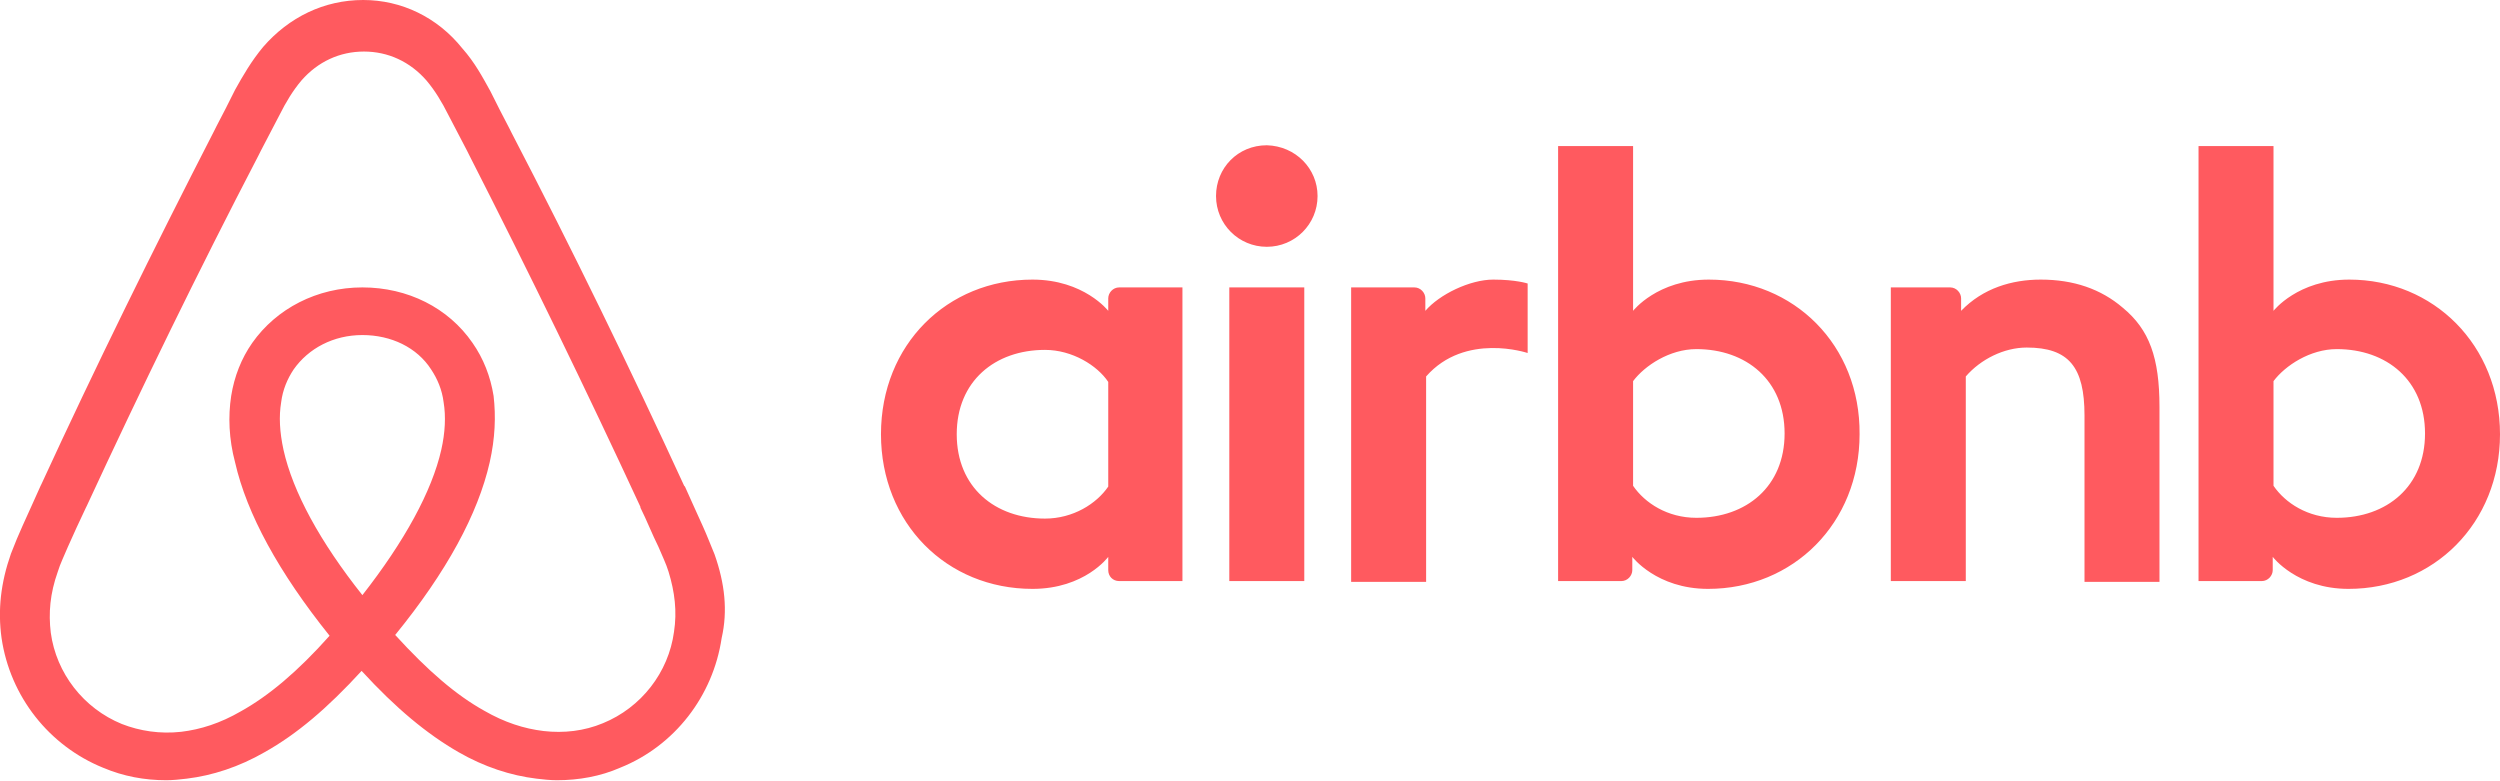
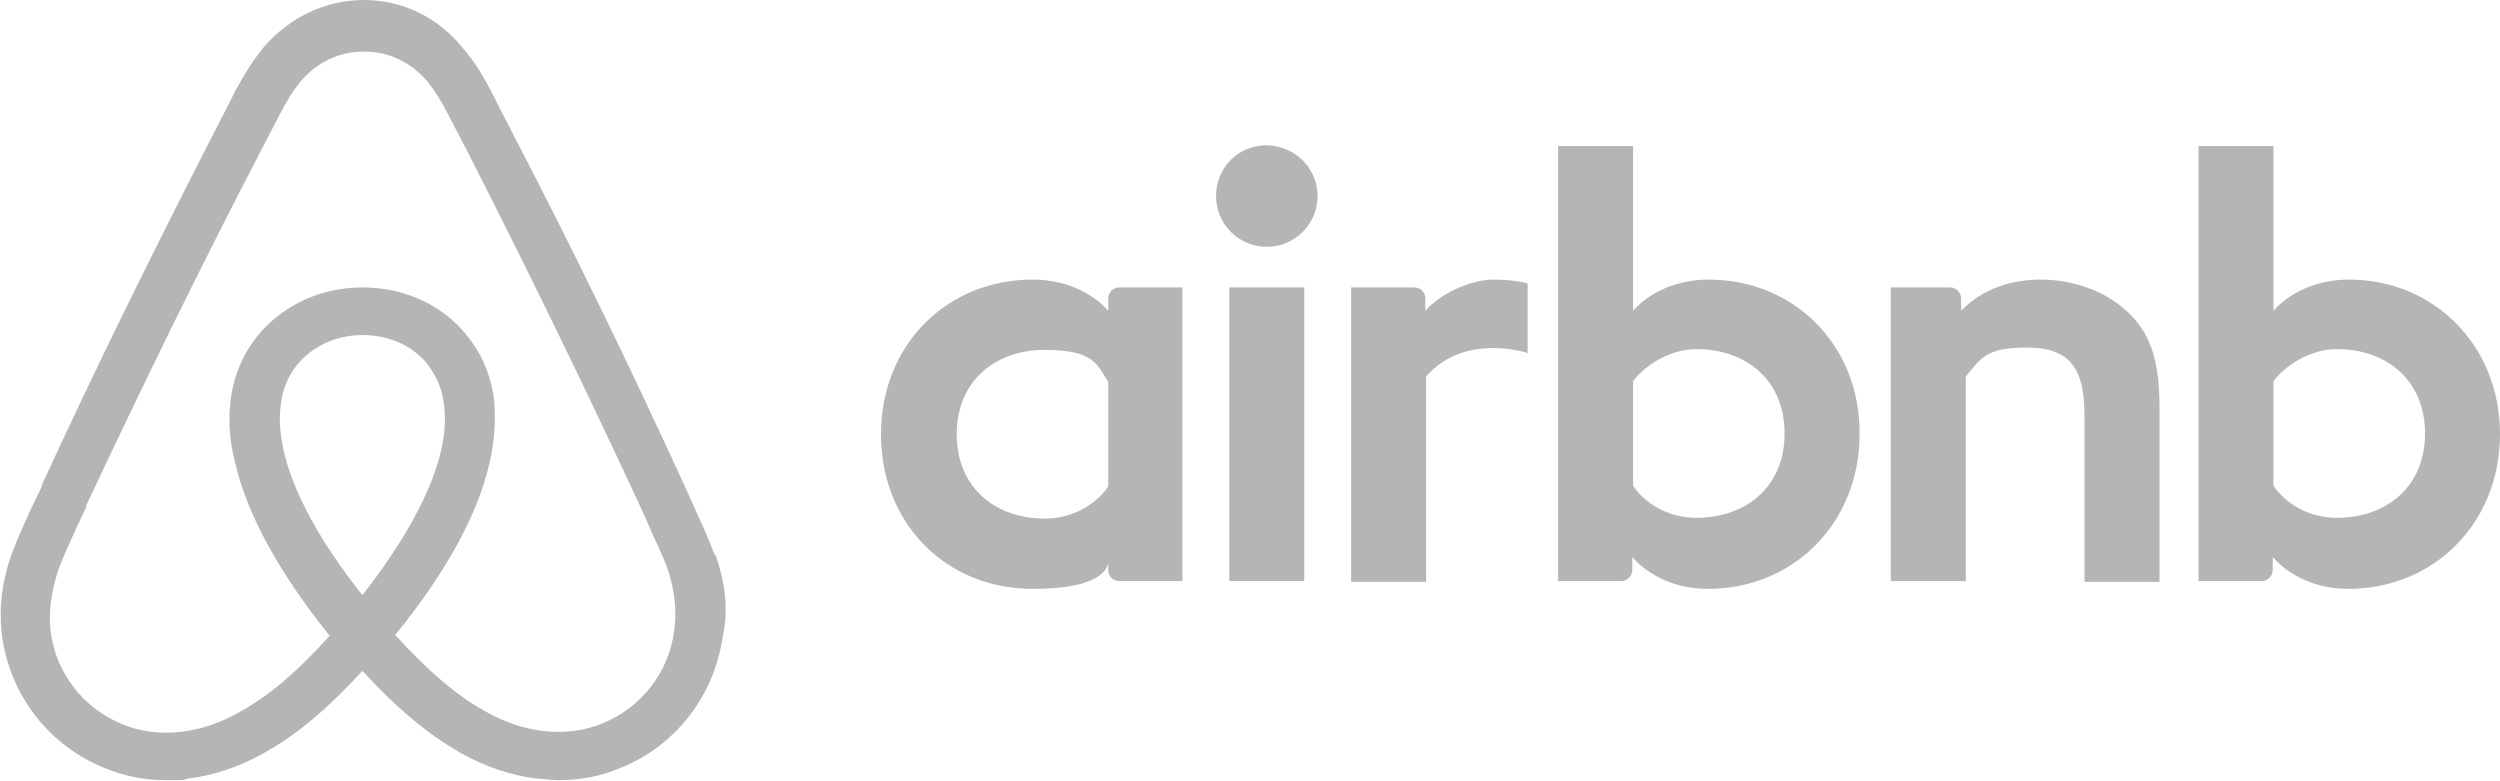
- <svg xmlns="http://www.w3.org/2000/svg" version="1.1" id="Layer_1" x="0px" y="0px" viewBox="0 0 320.1 99.9" enable-background="new 0 0 320.1 99.9" xml:space="preserve">
-   <path fill="#FF5A5F" d="M168.7,25.1c0,3.6-2.9,6.5-6.5,6.5s-6.5-2.9-6.5-6.5s2.8-6.5,6.5-6.5C165.9,18.7,168.7,21.6,168.7,25.1z   M141.9,38.2c0,0.6,0,1.6,0,1.6s-3.1-4-9.7-4c-10.9,0-19.4,8.3-19.4,19.8c0,11.4,8.4,19.8,19.4,19.8c6.7,0,9.7-4.1,9.7-4.1v1.7  c0,0.8,0.6,1.4,1.4,1.4h8.1V36.8c0,0-7.4,0-8.1,0C142.5,36.8,141.9,37.5,141.9,38.2z M141.9,62.3c-1.5,2.2-4.5,4.1-8.1,4.1  c-6.4,0-11.3-4-11.3-10.8s4.9-10.8,11.3-10.8c3.5,0,6.7,2,8.1,4.1V62.3z M157.4,36.8h9.6v37.6h-9.6V36.8z M300.8,35.8  c-6.6,0-9.7,4-9.7,4V18.7h-9.6v55.7c0,0,7.4,0,8.1,0c0.8,0,1.4-0.7,1.4-1.4v-1.7l0,0c0,0,3.1,4.1,9.7,4.1c10.9,0,19.4-8.4,19.4-19.8  C320.1,44.2,311.6,35.8,300.8,35.8z M299.2,66.3c-3.7,0-6.6-1.9-8.1-4.1V48.8c1.5-2,4.7-4.1,8.1-4.1c6.4,0,11.3,4,11.3,10.8  S305.6,66.3,299.2,66.3z M276.5,52.1v22.4h-9.6V53.2c0-6.2-2-8.7-7.4-8.7c-2.9,0-5.9,1.5-7.8,3.7v26.2h-9.6V36.8h7.6  c0.8,0,1.4,0.7,1.4,1.4v1.6c2.8-2.9,6.5-4,10.2-4c4.2,0,7.7,1.2,10.5,3.6C275.2,42.2,276.5,45.8,276.5,52.1z M218.8,35.8  c-6.6,0-9.7,4-9.7,4V18.7h-9.6v55.7c0,0,7.4,0,8.1,0c0.8,0,1.4-0.7,1.4-1.4v-1.7l0,0c0,0,3.1,4.1,9.7,4.1c10.9,0,19.4-8.4,19.4-19.8  C238.2,44.2,229.7,35.8,218.8,35.8z M217.2,66.3c-3.7,0-6.6-1.9-8.1-4.1V48.8c1.5-2,4.7-4.1,8.1-4.1c6.4,0,11.3,4,11.3,10.8  S223.6,66.3,217.2,66.3z M191.2,35.8c2.9,0,4.4,0.5,4.4,0.5v8.9c0,0-8-2.7-13,3v26.3h-9.6V36.8c0,0,7.4,0,8.1,0  c0.8,0,1.4,0.7,1.4,1.4v1.6C184.3,37.7,188.2,35.8,191.2,35.8z M91.5,71c-0.5-1.2-1-2.5-1.5-3.6c-0.8-1.8-1.6-3.5-2.3-5.1l-0.1-0.1  c-6.9-15-14.3-30.2-22.1-45.2l-0.3-0.6c-0.8-1.5-1.6-3.1-2.4-4.7c-1-1.8-2-3.7-3.6-5.5C56,2.2,51.4,0,46.5,0c-5,0-9.5,2.2-12.8,6  c-1.5,1.8-2.6,3.7-3.6,5.5c-0.8,1.6-1.6,3.2-2.4,4.7l-0.3,0.6C19.7,31.8,12.2,47,5.3,62l-0.1,0.2c-0.7,1.6-1.5,3.3-2.3,5.1  c-0.5,1.1-1,2.3-1.5,3.6c-1.3,3.7-1.7,7.2-1.2,10.8c1.1,7.5,6.1,13.8,13,16.6c2.6,1.1,5.3,1.6,8.1,1.6c0.8,0,1.8-0.1,2.6-0.2  c3.3-0.4,6.7-1.5,10-3.4c4.1-2.3,8-5.6,12.4-10.4c4.4,4.8,8.4,8.1,12.4,10.4c3.3,1.9,6.7,3,10,3.4c0.8,0.1,1.8,0.2,2.6,0.2  c2.8,0,5.6-0.5,8.1-1.6c7-2.8,11.9-9.2,13-16.6C93.2,78.2,92.8,74.7,91.5,71z M46.4,76.2c-5.4-6.8-8.9-13.2-10.1-18.6  c-0.5-2.3-0.6-4.3-0.3-6.1c0.2-1.6,0.8-3,1.6-4.2c1.9-2.7,5.1-4.4,8.8-4.4c3.7,0,7,1.6,8.8,4.4c0.8,1.2,1.4,2.6,1.6,4.2  c0.3,1.8,0.2,3.9-0.3,6.1C55.3,62.9,51.8,69.3,46.4,76.2z M86.3,80.9c-0.7,5.2-4.2,9.7-9.1,11.7c-2.4,1-5,1.3-7.6,1  c-2.5-0.3-5-1.1-7.6-2.6c-3.6-2-7.2-5.1-11.4-9.7c6.6-8.1,10.6-15.5,12.1-22.1c0.7-3.1,0.8-5.9,0.5-8.5c-0.4-2.5-1.3-4.8-2.7-6.8  c-3.1-4.5-8.3-7.1-14.1-7.1s-11,2.7-14.1,7.1c-1.4,2-2.3,4.3-2.7,6.8c-0.4,2.6-0.3,5.5,0.5,8.5c1.5,6.6,5.6,14.1,12.1,22.2  c-4.1,4.6-7.8,7.7-11.4,9.7c-2.6,1.5-5.1,2.3-7.6,2.6c-2.7,0.3-5.3-0.1-7.6-1c-4.9-2-8.4-6.5-9.1-11.7c-0.3-2.5-0.1-5,0.9-7.8  c0.3-1,0.8-2,1.3-3.2c0.7-1.6,1.5-3.3,2.3-5l0.1-0.2c6.9-14.9,14.3-30.1,22-44.9l0.3-0.6c0.8-1.5,1.6-3.1,2.4-4.6  c0.8-1.6,1.7-3.1,2.8-4.4c2.1-2.4,4.9-3.7,8-3.7c3.1,0,5.9,1.3,8,3.7c1.1,1.3,2,2.8,2.8,4.4c0.8,1.5,1.6,3.1,2.4,4.6l0.3,0.6  C67.7,34.8,75.1,50,82,64.9L82,65c0.8,1.6,1.5,3.4,2.3,5c0.5,1.2,1,2.2,1.3,3.2C86.4,75.8,86.7,78.3,86.3,80.9z" />
+ <svg xmlns="http://www.w3.org/2000/svg" id="Layer_1" version="1.1" viewBox="0 0 320.1 99.9">
+   <defs>
+     <style>
+       .st0 {
+         fill: #b5b5b5;
+       }
+     </style>
+   </defs>
+   <path class="st0" d="M168.7,25.1c0,3.6-2.9,6.5-6.5,6.5s-6.5-2.9-6.5-6.5,2.8-6.5,6.5-6.5c3.7.1,6.5,3,6.5,6.5ZM141.9,38.2v1.6s-3.1-4-9.7-4c-10.9,0-19.4,8.3-19.4,19.8s8.4,19.8,19.4,19.8,9.7-4.1,9.7-4.1v1.7c0,.8.6,1.4,1.4,1.4h8.1v-37.6h-8.1c-.8,0-1.4.7-1.4,1.4ZM141.9,62.3c-1.5,2.2-4.5,4.1-8.1,4.1-6.4,0-11.3-4-11.3-10.8s4.9-10.8,11.3-10.8,6.7,2,8.1,4.1v13.4ZM157.4,36.8h9.6v37.6h-9.6v-37.6ZM300.8,35.8c-6.6,0-9.7,4-9.7,4v-21.1h-9.6v55.7h8.1c.8,0,1.4-.7,1.4-1.4v-1.7h0s3.1,4.1,9.7,4.1c10.9,0,19.4-8.4,19.4-19.8,0-11.4-8.5-19.8-19.3-19.8ZM299.2,66.3c-3.7,0-6.6-1.9-8.1-4.1v-13.4c1.5-2,4.7-4.1,8.1-4.1,6.4,0,11.3,4,11.3,10.8s-4.9,10.8-11.3,10.8ZM276.5,52.1v22.4h-9.6v-21.3c0-6.2-2-8.7-7.4-8.7s-5.9,1.5-7.8,3.7v26.2h-9.6v-37.6h7.6c.8,0,1.4.7,1.4,1.4v1.6c2.8-2.9,6.5-4,10.2-4s7.7,1.2,10.5,3.6c3.4,2.8,4.7,6.4,4.7,12.7ZM218.8,35.8c-6.6,0-9.7,4-9.7,4v-21.1h-9.6v55.7h8.1c.8,0,1.4-.7,1.4-1.4v-1.7h0s3.1,4.1,9.7,4.1c10.9,0,19.4-8.4,19.4-19.8.1-11.4-8.4-19.8-19.3-19.8ZM217.2,66.3c-3.7,0-6.6-1.9-8.1-4.1v-13.4c1.5-2,4.7-4.1,8.1-4.1,6.4,0,11.3,4,11.3,10.8s-4.9,10.8-11.3,10.8ZM191.2,35.8c2.9,0,4.4.5,4.4.5v8.9s-8-2.7-13,3v26.3h-9.6v-37.7h8.1c.8,0,1.4.7,1.4,1.4v1.6c1.8-2.1,5.7-4,8.7-4ZM91.5,71c-.5-1.2-1-2.5-1.5-3.6-.8-1.8-1.6-3.5-2.3-5.1h0c-6.9-15.1-14.3-30.3-22.1-45.3l-.3-.6c-.8-1.5-1.6-3.1-2.4-4.7-1-1.8-2-3.7-3.6-5.5-3.2-4-7.8-6.2-12.7-6.2s-9.5,2.2-12.8,6c-1.5,1.8-2.6,3.7-3.6,5.5-.8,1.6-1.6,3.2-2.4,4.7l-.3.6c-7.7,15-15.2,30.2-22.1,45.2v.2c-.8,1.6-1.6,3.3-2.4,5.1-.5,1.1-1,2.3-1.5,3.6-1.3,3.7-1.7,7.2-1.2,10.8,1.1,7.5,6.1,13.8,13,16.6,2.6,1.1,5.3,1.6,8.1,1.6s1.8,0,2.6-.2c3.3-.4,6.7-1.5,10-3.4,4.1-2.3,8-5.6,12.4-10.4,4.4,4.8,8.4,8.1,12.4,10.4,3.3,1.9,6.7,3,10,3.4.8,0,1.8.2,2.6.2,2.8,0,5.6-.5,8.1-1.6,7-2.8,11.9-9.2,13-16.6.8-3.5.4-7-.9-10.7ZM46.4,76.2c-5.4-6.8-8.9-13.2-10.1-18.6-.5-2.3-.6-4.3-.3-6.1.2-1.6.8-3,1.6-4.2,1.9-2.7,5.1-4.4,8.8-4.4s7,1.6,8.8,4.4c.8,1.2,1.4,2.6,1.6,4.2.3,1.8.2,3.9-.3,6.1-1.2,5.3-4.7,11.7-10.1,18.6ZM86.3,80.9c-.7,5.2-4.2,9.7-9.1,11.7-2.4,1-5,1.3-7.6,1-2.5-.3-5-1.1-7.6-2.6-3.6-2-7.2-5.1-11.4-9.7,6.6-8.1,10.6-15.5,12.1-22.1.7-3.1.8-5.9.5-8.5-.4-2.5-1.3-4.8-2.7-6.8-3.1-4.5-8.3-7.1-14.1-7.1s-11,2.7-14.1,7.1c-1.4,2-2.3,4.3-2.7,6.8-.4,2.6-.3,5.5.5,8.5,1.5,6.6,5.6,14.1,12.1,22.2-4.1,4.6-7.8,7.7-11.4,9.7-2.6,1.5-5.1,2.3-7.6,2.6-2.7.3-5.3,0-7.6-1-4.9-2-8.4-6.5-9.1-11.7-.3-2.5,0-5,.9-7.8.3-1,.8-2,1.3-3.2.7-1.6,1.5-3.3,2.3-5v-.2c7-14.9,14.4-30.1,22.1-44.9l.3-.6c.8-1.5,1.6-3.1,2.4-4.6.8-1.6,1.7-3.1,2.8-4.4,2.1-2.4,4.9-3.7,8-3.7s5.9,1.3,8,3.7c1.1,1.3,2,2.8,2.8,4.4.8,1.5,1.6,3.1,2.4,4.6l.3.6c7.6,14.9,15,30.1,21.9,45h0c.8,1.7,1.5,3.5,2.3,5.1.5,1.2,1,2.2,1.3,3.2.8,2.6,1.1,5.1.7,7.7Z" />
</svg>
